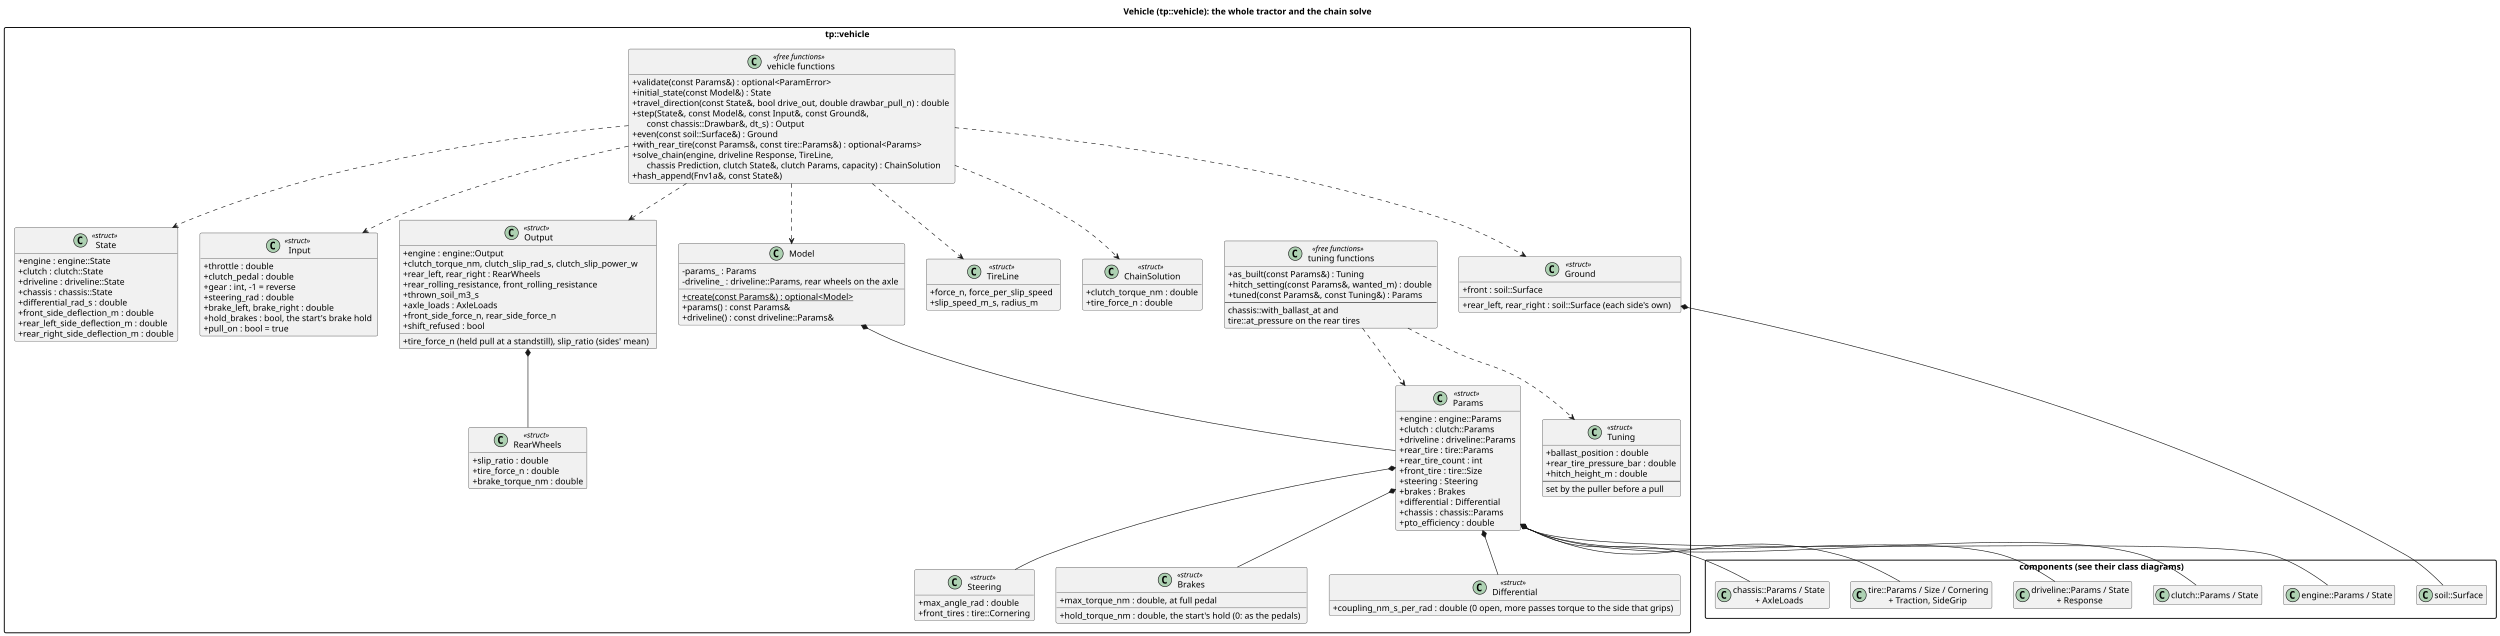
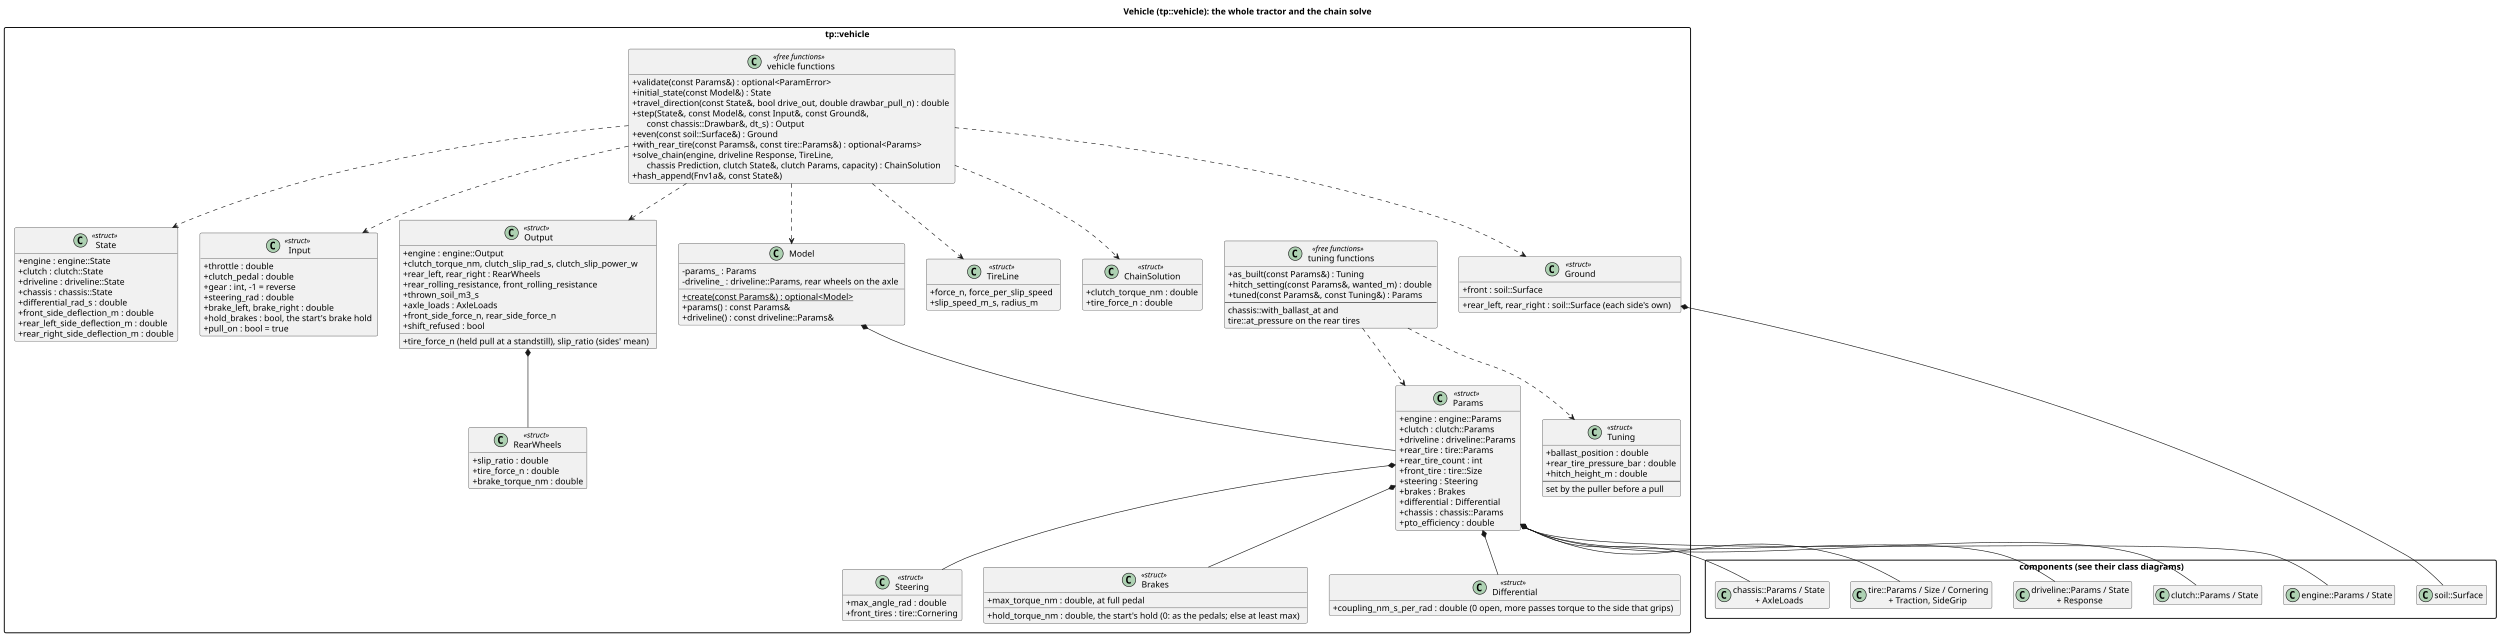
<svg xmlns="http://www.w3.org/2000/svg" contentStyleType="text/css" height="1037px" preserveAspectRatio="none" style="width:4077px;height:1037px;background:#FFFFFF;" version="1.1" viewBox="0 0 4077 1037" width="4077px" zoomAndPan="magnify">
  <defs />
  <g>
    <text fill="#000000" font-family="sans-serif" font-size="14" font-weight="bold" lengthAdjust="spacing" textLength="398.87" x="1832.065" y="23.562">Vehicle (tp::vehicle): the whole tractor and the chain solve</text>
    <g id="cluster_components (see their class diagrams)">
      <rect fill="none" height="95" rx="2.5" ry="2.5" style="stroke:#000000;stroke-width:1.5;" width="1290" x="2781" y="913.439" />
      <text fill="#000000" font-family="sans-serif" font-size="14" font-weight="bold" lengthAdjust="spacing" textLength="265.644" x="3293.178" y="929.002">components (see their class diagrams)</text>
    </g>
    <g id="cluster_tp::vehicle">
      <rect fill="none" height="987" rx="2.5" ry="2.5" style="stroke:#000000;stroke-width:1.5;" width="2750" x="7" y="44.94" />
      <text fill="#000000" font-family="sans-serif" font-size="14" font-weight="bold" lengthAdjust="spacing" textLength="72.919" x="1345.541" y="60.502">tp::vehicle</text>
    </g>
    <g id="elem_Engine">
      <rect codeLine="7" fill="#F1F1F1" height="32" id="Engine" rx="2.5" ry="2.5" style="stroke:#181818;stroke-width:0.5;" width="181.584" x="3724" y="954.439" />
      <ellipse cx="3739" cy="970.439" fill="#ADD1B2" rx="11" ry="11" style="stroke:#181818;stroke-width:1.0;" />
      <path d="M3741.969,976.08 Q3741.391,976.377 3740.75,976.518 Q3740.109,976.674 3739.406,976.674 Q3736.906,976.674 3735.578,975.033 Q3734.266,973.377 3734.266,970.252 Q3734.266,967.127 3735.578,965.471 Q3736.906,963.814 3739.406,963.814 Q3740.109,963.814 3740.75,963.971 Q3741.406,964.127 3741.969,964.424 L3741.969,967.143 Q3741.344,966.564 3740.75,966.299 Q3740.156,966.018 3739.531,966.018 Q3738.188,966.018 3737.5,967.096 Q3736.812,968.158 3736.812,970.252 Q3736.812,972.346 3737.5,973.424 Q3738.188,974.486 3739.531,974.486 Q3740.156,974.486 3740.75,974.221 Q3741.344,973.939 3741.969,973.361 L3741.969,976.08 Z " fill="#000000" />
      <text fill="#000000" font-family="sans-serif" font-size="14" lengthAdjust="spacing" textLength="149.584" x="3753" y="975.532">engine::Params / State</text>
    </g>
    <g id="elem_Clutch">
      <rect codeLine="8" fill="#F1F1F1" height="32" id="Clutch" rx="2.5" ry="2.5" style="stroke:#181818;stroke-width:0.5;" width="177.264" x="3511.5" y="954.439" />
      <ellipse cx="3526.5" cy="970.439" fill="#ADD1B2" rx="11" ry="11" style="stroke:#181818;stroke-width:1.0;" />
      <path d="M3529.469,976.08 Q3528.891,976.377 3528.25,976.518 Q3527.609,976.674 3526.906,976.674 Q3524.406,976.674 3523.078,975.033 Q3521.766,973.377 3521.766,970.252 Q3521.766,967.127 3523.078,965.471 Q3524.406,963.814 3526.906,963.814 Q3527.609,963.814 3528.25,963.971 Q3528.906,964.127 3529.469,964.424 L3529.469,967.143 Q3528.844,966.564 3528.25,966.299 Q3527.656,966.018 3527.031,966.018 Q3525.688,966.018 3525,967.096 Q3524.312,968.158 3524.312,970.252 Q3524.312,972.346 3525,973.424 Q3525.688,974.486 3527.031,974.486 Q3527.656,974.486 3528.25,974.221 Q3528.844,973.939 3529.469,973.361 L3529.469,976.08 Z " fill="#000000" />
      <text fill="#000000" font-family="sans-serif" font-size="14" lengthAdjust="spacing" textLength="145.264" x="3540.5" y="975.532">clutch::Params / State</text>
    </g>
    <g id="elem_Driveline">
      <rect codeLine="9" fill="#F1F1F1" height="43.879" id="Driveline" rx="2.5" ry="2.5" style="stroke:#181818;stroke-width:0.5;" width="193.219" x="3283.5" y="948.439" />
      <ellipse cx="3298.5" cy="970.379" fill="#ADD1B2" rx="11" ry="11" style="stroke:#181818;stroke-width:1.0;" />
      <path d="M3301.469,976.019 Q3300.891,976.316 3300.25,976.457 Q3299.609,976.613 3298.906,976.613 Q3296.406,976.613 3295.078,974.973 Q3293.766,973.316 3293.766,970.191 Q3293.766,967.066 3295.078,965.41 Q3296.406,963.754 3298.906,963.754 Q3299.609,963.754 3300.25,963.91 Q3300.906,964.066 3301.469,964.363 L3301.469,967.082 Q3300.844,966.504 3300.25,966.238 Q3299.656,965.957 3299.031,965.957 Q3297.688,965.957 3297,967.035 Q3296.312,968.098 3296.312,970.191 Q3296.312,972.285 3297,973.363 Q3297.688,974.426 3299.031,974.426 Q3299.656,974.426 3300.25,974.16 Q3300.844,973.879 3301.469,973.301 L3301.469,976.019 Z " fill="#000000" />
      <text fill="#000000" font-family="sans-serif" font-size="14" lengthAdjust="spacing" textLength="161.219" x="3312.5" y="967.002">driveline::Params / State</text>
      <text fill="#000000" font-family="sans-serif" font-size="14" lengthAdjust="spacing" textLength="78.552" x="3353.834" y="983.941">+ Response</text>
    </g>
    <g id="elem_Tire">
      <rect codeLine="10" fill="#F1F1F1" height="43.879" id="Tire" rx="2.5" ry="2.5" style="stroke:#181818;stroke-width:0.5;" width="231.008" x="3017.5" y="948.439" />
      <ellipse cx="3032.5" cy="970.379" fill="#ADD1B2" rx="11" ry="11" style="stroke:#181818;stroke-width:1.0;" />
      <path d="M3035.469,976.019 Q3034.891,976.316 3034.25,976.457 Q3033.609,976.613 3032.906,976.613 Q3030.406,976.613 3029.078,974.973 Q3027.766,973.316 3027.766,970.191 Q3027.766,967.066 3029.078,965.41 Q3030.406,963.754 3032.906,963.754 Q3033.609,963.754 3034.25,963.91 Q3034.906,964.066 3035.469,964.363 L3035.469,967.082 Q3034.844,966.504 3034.25,966.238 Q3033.656,965.957 3033.031,965.957 Q3031.688,965.957 3031,967.035 Q3030.312,968.098 3030.312,970.191 Q3030.312,972.285 3031,973.363 Q3031.688,974.426 3033.031,974.426 Q3033.656,974.426 3034.25,974.16 Q3034.844,973.879 3035.469,973.301 L3035.469,976.019 Z " fill="#000000" />
      <text fill="#000000" font-family="sans-serif" font-size="14" lengthAdjust="spacing" textLength="199.008" x="3046.5" y="967.002">tire::Params / Size / Cornering</text>
      <text fill="#000000" font-family="sans-serif" font-size="14" lengthAdjust="spacing" textLength="132.761" x="3079.624" y="983.941">+ Traction, SideGrip</text>
    </g>
    <g id="elem_Surface">
      <rect codeLine="11" fill="#F1F1F1" height="32" id="Surface" rx="2.5" ry="2.5" style="stroke:#181818;stroke-width:0.5;" width="114.366" x="3941" y="954.439" />
      <ellipse cx="3956" cy="970.439" fill="#ADD1B2" rx="11" ry="11" style="stroke:#181818;stroke-width:1.0;" />
      <path d="M3958.969,976.08 Q3958.391,976.377 3957.75,976.518 Q3957.109,976.674 3956.406,976.674 Q3953.906,976.674 3952.578,975.033 Q3951.266,973.377 3951.266,970.252 Q3951.266,967.127 3952.578,965.471 Q3953.906,963.814 3956.406,963.814 Q3957.109,963.814 3957.75,963.971 Q3958.406,964.127 3958.969,964.424 L3958.969,967.143 Q3958.344,966.564 3957.75,966.299 Q3957.156,966.018 3956.531,966.018 Q3955.188,966.018 3954.5,967.096 Q3953.812,968.158 3953.812,970.252 Q3953.812,972.346 3954.5,973.424 Q3955.188,974.486 3956.531,974.486 Q3957.156,974.486 3957.75,974.221 Q3958.344,973.939 3958.969,973.361 L3958.969,976.08 Z " fill="#000000" />
      <text fill="#000000" font-family="sans-serif" font-size="14" lengthAdjust="spacing" textLength="82.366" x="3970" y="975.532">soil::Surface</text>
    </g>
    <g id="elem_Chassis">
      <rect codeLine="12" fill="#F1F1F1" height="43.879" id="Chassis" rx="2.5" ry="2.5" style="stroke:#181818;stroke-width:0.5;" width="186.438" x="2797" y="948.439" />
      <ellipse cx="2812" cy="970.379" fill="#ADD1B2" rx="11" ry="11" style="stroke:#181818;stroke-width:1.0;" />
      <path d="M2814.969,976.019 Q2814.391,976.316 2813.75,976.457 Q2813.109,976.613 2812.406,976.613 Q2809.906,976.613 2808.578,974.973 Q2807.266,973.316 2807.266,970.191 Q2807.266,967.066 2808.578,965.41 Q2809.906,963.754 2812.406,963.754 Q2813.109,963.754 2813.75,963.91 Q2814.406,964.066 2814.969,964.363 L2814.969,967.082 Q2814.344,966.504 2813.75,966.238 Q2813.156,965.957 2812.531,965.957 Q2811.188,965.957 2810.5,967.035 Q2809.812,968.098 2809.812,970.191 Q2809.812,972.285 2810.5,973.363 Q2811.188,974.426 2812.531,974.426 Q2813.156,974.426 2813.75,974.16 Q2814.344,973.879 2814.969,973.301 L2814.969,976.019 Z " fill="#000000" />
      <text fill="#000000" font-family="sans-serif" font-size="14" lengthAdjust="spacing" textLength="154.438" x="2826" y="967.002">chassis::Params / State</text>
      <text fill="#000000" font-family="sans-serif" font-size="14" lengthAdjust="spacing" textLength="82.189" x="2862.124" y="983.941">+ AxleLoads</text>
    </g>
    <g id="elem_Params">
      <rect codeLine="16" fill="#F1F1F1" height="235.793" id="Params" rx="2.5" ry="2.5" style="stroke:#181818;stroke-width:0.5;" width="203.782" x="2276" y="628.939" />
      <ellipse cx="2348.847" cy="649.669" fill="#ADD1B2" rx="11" ry="11" style="stroke:#181818;stroke-width:1.0;" />
      <path d="M2351.816,655.31 Q2351.238,655.606 2350.597,655.747 Q2349.956,655.903 2349.253,655.903 Q2346.753,655.903 2345.425,654.263 Q2344.113,652.606 2344.113,649.481 Q2344.113,646.356 2345.425,644.7 Q2346.753,643.044 2349.253,643.044 Q2349.956,643.044 2350.597,643.2 Q2351.253,643.356 2351.816,643.653 L2351.816,646.372 Q2351.191,645.794 2350.597,645.528 Q2350.003,645.247 2349.378,645.247 Q2348.035,645.247 2347.347,646.325 Q2346.66,647.388 2346.66,649.481 Q2346.66,651.575 2347.347,652.653 Q2348.035,653.716 2349.378,653.716 Q2350.003,653.716 2350.597,653.45 Q2351.191,653.169 2351.816,652.591 L2351.816,655.31 Z " fill="#000000" />
      <text fill="#000000" font-family="sans-serif" font-size="12" font-style="italic" lengthAdjust="spacing" textLength="46.676" x="2370.803" y="645.564">«struct»</text>
      <text fill="#000000" font-family="sans-serif" font-size="14" lengthAdjust="spacing" textLength="49.588" x="2369.347" y="662.021">Params</text>
      <line style="stroke:#181818;stroke-width:0.5;" x1="2277" x2="2478.782" y1="670.398" y2="670.398" />
      <text fill="#000000" font-family="sans-serif" font-size="14" lengthAdjust="spacing" textLength="168.513" x="2282" y="687.961">+engine : engine::Params</text>
      <text fill="#000000" font-family="sans-serif" font-size="14" lengthAdjust="spacing" textLength="159.872" x="2282" y="704.9">+clutch : clutch::Params</text>
      <text fill="#000000" font-family="sans-serif" font-size="14" lengthAdjust="spacing" textLength="191.782" x="2282" y="721.84">+driveline : driveline::Params</text>
      <text fill="#000000" font-family="sans-serif" font-size="14" lengthAdjust="spacing" textLength="154.581" x="2282" y="738.779">+rear_tire : tire::Params</text>
      <text fill="#000000" font-family="sans-serif" font-size="14" lengthAdjust="spacing" textLength="135.673" x="2282" y="755.719">+rear_tire_count : int</text>
      <text fill="#000000" font-family="sans-serif" font-size="14" lengthAdjust="spacing" textLength="138.394" x="2282" y="772.658">+front_tire : tire::Size</text>
      <text fill="#000000" font-family="sans-serif" font-size="14" lengthAdjust="spacing" textLength="130.389" x="2282" y="789.598">+steering : Steering</text>
      <text fill="#000000" font-family="sans-serif" font-size="14" lengthAdjust="spacing" textLength="111.638" x="2282" y="806.537">+brakes : Brakes</text>
      <text fill="#000000" font-family="sans-serif" font-size="14" lengthAdjust="spacing" textLength="165.532" x="2282" y="823.477">+differential : Differential</text>
      <text fill="#000000" font-family="sans-serif" font-size="14" lengthAdjust="spacing" textLength="178.22" x="2282" y="840.416">+chassis : chassis::Params</text>
      <text fill="#000000" font-family="sans-serif" font-size="14" lengthAdjust="spacing" textLength="160.077" x="2282" y="857.356">+pto_efficiency : double</text>
    </g>
    <g id="elem_Steering">
-       <rect codeLine="29" fill="#F1F1F1" height="83.338" id="Steering" rx="2.5" ry="2.5" style="stroke:#181818;stroke-width:0.5;" width="195.36" x="1491.5" y="928.939" />
-       <ellipse cx="1557.227" cy="949.669" fill="#ADD1B2" rx="11" ry="11" style="stroke:#181818;stroke-width:1.0;" />
-       <path d="M1560.196,955.31 Q1559.618,955.606 1558.977,955.747 Q1558.337,955.903 1557.634,955.903 Q1555.134,955.903 1553.806,954.263 Q1552.493,952.606 1552.493,949.481 Q1552.493,946.356 1553.806,944.7 Q1555.134,943.044 1557.634,943.044 Q1558.337,943.044 1558.977,943.2 Q1559.634,943.356 1560.196,943.653 L1560.196,946.372 Q1559.571,945.794 1558.977,945.528 Q1558.384,945.247 1557.759,945.247 Q1556.415,945.247 1555.727,946.325 Q1555.04,947.388 1555.04,949.481 Q1555.04,951.575 1555.727,952.653 Q1556.415,953.716 1557.759,953.716 Q1558.384,953.716 1558.977,953.45 Q1559.571,953.169 1560.196,952.591 L1560.196,955.31 Z " fill="#000000" />
-       <text fill="#000000" font-family="sans-serif" font-size="12" font-style="italic" lengthAdjust="spacing" textLength="46.676" x="1582.092" y="945.564">«struct»</text>
-       <text fill="#000000" font-family="sans-serif" font-size="14" lengthAdjust="spacing" textLength="55.405" x="1577.727" y="962.021">Steering</text>
-       <line style="stroke:#181818;stroke-width:0.5;" x1="1492.5" x2="1685.86" y1="970.398" y2="970.398" />
-       <text fill="#000000" font-family="sans-serif" font-size="14" lengthAdjust="spacing" textLength="165.054" x="1497.5" y="987.961">+max_angle_rad : double</text>
-       <text fill="#000000" font-family="sans-serif" font-size="14" lengthAdjust="spacing" textLength="183.36" x="1497.5" y="1004.9">+front_tires : tire::Cornering</text>
+       <rect codeLine="29" fill="#F1F1F1" height="83.338" id="Steering" rx="2.5" ry="2.5" style="stroke:#181818;stroke-width:0.5;" width="195.36" x="1373.5" y="928.939" />
+       <ellipse cx="1439.227" cy="949.669" fill="#ADD1B2" rx="11" ry="11" style="stroke:#181818;stroke-width:1.0;" />
+       <path d="M1442.196,955.31 Q1441.618,955.606 1440.977,955.747 Q1440.337,955.903 1439.634,955.903 Q1437.134,955.903 1435.806,954.263 Q1434.493,952.606 1434.493,949.481 Q1434.493,946.356 1435.806,944.7 Q1437.134,943.044 1439.634,943.044 Q1440.337,943.044 1440.977,943.2 Q1441.634,943.356 1442.196,943.653 L1442.196,946.372 Q1441.571,945.794 1440.977,945.528 Q1440.384,945.247 1439.759,945.247 Q1438.415,945.247 1437.727,946.325 Q1437.04,947.388 1437.04,949.481 Q1437.04,951.575 1437.727,952.653 Q1438.415,953.716 1439.759,953.716 Q1440.384,953.716 1440.977,953.45 Q1441.571,953.169 1442.196,952.591 L1442.196,955.31 Z " fill="#000000" />
+       <text fill="#000000" font-family="sans-serif" font-size="12" font-style="italic" lengthAdjust="spacing" textLength="46.676" x="1464.092" y="945.564">«struct»</text>
+       <text fill="#000000" font-family="sans-serif" font-size="14" lengthAdjust="spacing" textLength="55.405" x="1459.727" y="962.021">Steering</text>
+       <line style="stroke:#181818;stroke-width:0.5;" x1="1374.5" x2="1567.86" y1="970.398" y2="970.398" />
+       <text fill="#000000" font-family="sans-serif" font-size="14" lengthAdjust="spacing" textLength="165.054" x="1379.5" y="987.961">+max_angle_rad : double</text>
+       <text fill="#000000" font-family="sans-serif" font-size="14" lengthAdjust="spacing" textLength="183.36" x="1379.5" y="1004.9">+front_tires : tire::Cornering</text>
    </g>
    <g id="elem_Brakes">
-       <rect codeLine="33" fill="#F1F1F1" height="91.338" id="Brakes" rx="2.5" ry="2.5" style="stroke:#181818;stroke-width:0.5;" width="409.558" x="1722" y="924.939" />
-       <ellipse cx="1899.765" cy="945.669" fill="#ADD1B2" rx="11" ry="11" style="stroke:#181818;stroke-width:1.0;" />
-       <path d="M1902.734,951.31 Q1902.156,951.606 1901.515,951.747 Q1900.874,951.903 1900.171,951.903 Q1897.671,951.903 1896.343,950.263 Q1895.031,948.606 1895.031,945.481 Q1895.031,942.356 1896.343,940.7 Q1897.671,939.044 1900.171,939.044 Q1900.874,939.044 1901.515,939.2 Q1902.171,939.356 1902.734,939.653 L1902.734,942.372 Q1902.109,941.794 1901.515,941.528 Q1900.921,941.247 1900.296,941.247 Q1898.953,941.247 1898.265,942.325 Q1897.578,943.388 1897.578,945.481 Q1897.578,947.575 1898.265,948.653 Q1898.953,949.716 1900.296,949.716 Q1900.921,949.716 1901.515,949.45 Q1902.109,949.169 1902.734,948.591 L1902.734,951.31 Z " fill="#000000" />
-       <text fill="#000000" font-family="sans-serif" font-size="12" font-style="italic" lengthAdjust="spacing" textLength="46.676" x="1919.691" y="941.564">«struct»</text>
-       <text fill="#000000" font-family="sans-serif" font-size="14" lengthAdjust="spacing" textLength="45.527" x="1920.265" y="958.021">Brakes</text>
-       <line style="stroke:#181818;stroke-width:0.5;" x1="1723" x2="2130.558" y1="966.398" y2="966.398" />
-       <text fill="#000000" font-family="sans-serif" font-size="14" lengthAdjust="spacing" textLength="255.958" x="1728" y="983.961">+max_torque_nm : double, at full pedal</text>
-       <line style="stroke:#181818;stroke-width:0.5;" x1="1723" x2="2130.558" y1="991.338" y2="991.338" />
-       <text fill="#000000" font-family="sans-serif" font-size="14" lengthAdjust="spacing" textLength="397.558" x="1728" y="1008.9">+hold_torque_nm : double, the start's hold (0: as the pedals)</text>
+       <rect codeLine="33" fill="#F1F1F1" height="91.338" id="Brakes" rx="2.5" ry="2.5" style="stroke:#181818;stroke-width:0.5;" width="528.23" x="1604" y="924.939" />
+       <ellipse cx="1841.101" cy="945.669" fill="#ADD1B2" rx="11" ry="11" style="stroke:#181818;stroke-width:1.0;" />
+       <path d="M1844.07,951.31 Q1843.492,951.606 1842.851,951.747 Q1842.21,951.903 1841.507,951.903 Q1839.007,951.903 1837.679,950.263 Q1836.367,948.606 1836.367,945.481 Q1836.367,942.356 1837.679,940.7 Q1839.007,939.044 1841.507,939.044 Q1842.21,939.044 1842.851,939.2 Q1843.507,939.356 1844.07,939.653 L1844.07,942.372 Q1843.445,941.794 1842.851,941.528 Q1842.257,941.247 1841.632,941.247 Q1840.289,941.247 1839.601,942.325 Q1838.914,943.388 1838.914,945.481 Q1838.914,947.575 1839.601,948.653 Q1840.289,949.716 1841.632,949.716 Q1842.257,949.716 1842.851,949.45 Q1843.445,949.169 1844.07,948.591 L1844.07,951.31 Z " fill="#000000" />
+       <text fill="#000000" font-family="sans-serif" font-size="12" font-style="italic" lengthAdjust="spacing" textLength="46.676" x="1861.027" y="941.564">«struct»</text>
+       <text fill="#000000" font-family="sans-serif" font-size="14" lengthAdjust="spacing" textLength="45.527" x="1861.601" y="958.021">Brakes</text>
+       <line style="stroke:#181818;stroke-width:0.5;" x1="1605" x2="2131.229" y1="966.398" y2="966.398" />
+       <text fill="#000000" font-family="sans-serif" font-size="14" lengthAdjust="spacing" textLength="255.958" x="1610" y="983.961">+max_torque_nm : double, at full pedal</text>
+       <line style="stroke:#181818;stroke-width:0.5;" x1="1605" x2="2131.229" y1="991.338" y2="991.338" />
+       <text fill="#000000" font-family="sans-serif" font-size="14" lengthAdjust="spacing" textLength="516.23" x="1610" y="1008.9">+hold_torque_nm : double, the start's hold (0: as the pedals; else at least max)</text>
    </g>
    <g id="elem_Differential">
      <rect codeLine="37" fill="#F1F1F1" height="66.398" id="Differential" rx="2.5" ry="2.5" style="stroke:#181818;stroke-width:0.5;" width="572.581" x="2167.5" y="937.439" />
      <ellipse cx="2413.067" cy="958.169" fill="#ADD1B2" rx="11" ry="11" style="stroke:#181818;stroke-width:1.0;" />
      <path d="M2416.036,963.81 Q2415.458,964.106 2414.817,964.247 Q2414.177,964.403 2413.474,964.403 Q2410.974,964.403 2409.646,962.763 Q2408.333,961.106 2408.333,957.981 Q2408.333,954.856 2409.646,953.2 Q2410.974,951.544 2413.474,951.544 Q2414.177,951.544 2414.817,951.7 Q2415.474,951.856 2416.036,952.153 L2416.036,954.872 Q2415.411,954.294 2414.817,954.028 Q2414.224,953.747 2413.599,953.747 Q2412.255,953.747 2411.567,954.825 Q2410.88,955.888 2410.88,957.981 Q2410.88,960.075 2411.567,961.153 Q2412.255,962.216 2413.599,962.216 Q2414.224,962.216 2414.817,961.95 Q2415.411,961.669 2416.036,961.091 L2416.036,963.81 Z " fill="#000000" />
      <text fill="#000000" font-family="sans-serif" font-size="12" font-style="italic" lengthAdjust="spacing" textLength="46.676" x="2446.703" y="954.064">«struct»</text>
      <text fill="#000000" font-family="sans-serif" font-size="14" lengthAdjust="spacing" textLength="72.946" x="2433.567" y="970.521">Differential</text>
      <line style="stroke:#181818;stroke-width:0.5;" x1="2168.5" x2="2739.081" y1="978.898" y2="978.898" />
      <text fill="#000000" font-family="sans-serif" font-size="14" lengthAdjust="spacing" textLength="560.581" x="2173.5" y="996.461">+coupling_nm_s_per_rad : double (0 open, more passes torque to the side that grips)</text>
    </g>
    <g id="elem_Model">
      <rect codeLine="40" fill="#F1F1F1" height="132.697" id="Model" rx="2.5" ry="2.5" style="stroke:#181818;stroke-width:0.5;" width="369.212" x="1106.5" y="397.44" />
      <ellipse cx="1266.273" cy="413.44" fill="#ADD1B2" rx="11" ry="11" style="stroke:#181818;stroke-width:1.0;" />
      <path d="M1269.242,419.08 Q1268.664,419.377 1268.023,419.518 Q1267.382,419.674 1266.679,419.674 Q1264.179,419.674 1262.851,418.033 Q1261.539,416.377 1261.539,413.252 Q1261.539,410.127 1262.851,408.471 Q1264.179,406.815 1266.679,406.815 Q1267.382,406.815 1268.023,406.971 Q1268.679,407.127 1269.242,407.424 L1269.242,410.143 Q1268.617,409.565 1268.023,409.299 Q1267.429,409.018 1266.804,409.018 Q1265.46,409.018 1264.773,410.096 Q1264.085,411.158 1264.085,413.252 Q1264.085,415.346 1264.773,416.424 Q1265.46,417.486 1266.804,417.486 Q1267.429,417.486 1268.023,417.221 Q1268.617,416.94 1269.242,416.361 L1269.242,419.08 Z " fill="#000000" />
      <text fill="#000000" font-family="sans-serif" font-size="14" lengthAdjust="spacing" textLength="41.166" x="1286.773" y="418.532">Model</text>
      <line style="stroke:#181818;stroke-width:0.5;" x1="1107.5" x2="1474.712" y1="429.44" y2="429.44" />
      <text fill="#000000" font-family="sans-serif" font-size="14" lengthAdjust="spacing" textLength="123.539" x="1112.5" y="447.002">-params_ : Params</text>
      <text fill="#000000" font-family="sans-serif" font-size="14" lengthAdjust="spacing" textLength="357.212" x="1112.5" y="463.941">-driveline_ : driveline::Params, rear wheels on the axle</text>
      <line style="stroke:#181818;stroke-width:0.5;" x1="1107.5" x2="1474.712" y1="471.318" y2="471.318" />
      <text fill="#000000" font-family="sans-serif" font-size="14" lengthAdjust="spacing" text-decoration="underline" textLength="285.141" x="1112.5" y="488.881">+create(const Params&amp;) : optional&lt;Model&gt;</text>
      <text fill="#000000" font-family="sans-serif" font-size="14" lengthAdjust="spacing" textLength="179.778" x="1112.5" y="505.82">+params() : const Params&amp;</text>
      <text fill="#000000" font-family="sans-serif" font-size="14" lengthAdjust="spacing" textLength="251.583" x="1112.5" y="522.76">+driveline() : const driveline::Params&amp;</text>
    </g>
    <g id="elem_State">
      <rect codeLine="47" fill="#F1F1F1" height="184.975" id="State" rx="2.5" ry="2.5" style="stroke:#181818;stroke-width:0.5;" width="266.632" x="23.5" y="371.44" />
      <ellipse cx="131.228" cy="392.169" fill="#ADD1B2" rx="11" ry="11" style="stroke:#181818;stroke-width:1.0;" />
      <path d="M134.197,397.81 Q133.619,398.106 132.978,398.247 Q132.337,398.403 131.634,398.403 Q129.134,398.403 127.806,396.763 Q126.494,395.106 126.494,391.981 Q126.494,388.856 127.806,387.2 Q129.134,385.544 131.634,385.544 Q132.337,385.544 132.978,385.7 Q133.634,385.856 134.197,386.153 L134.197,388.872 Q133.572,388.294 132.978,388.028 Q132.384,387.747 131.759,387.747 Q130.416,387.747 129.728,388.825 Q129.041,389.888 129.041,391.981 Q129.041,394.075 129.728,395.153 Q130.416,396.216 131.759,396.216 Q132.384,396.216 132.978,395.95 Q133.572,395.669 134.197,395.091 L134.197,397.81 Z " fill="#000000" />
      <text fill="#000000" font-family="sans-serif" font-size="12" font-style="italic" lengthAdjust="spacing" textLength="46.676" x="149.728" y="388.065">«struct»</text>
      <text fill="#000000" font-family="sans-serif" font-size="14" lengthAdjust="spacing" textLength="34.166" x="155.983" y="404.522">State</text>
      <line style="stroke:#181818;stroke-width:0.5;" x1="24.5" x2="289.132" y1="412.898" y2="412.898" />
      <text fill="#000000" font-family="sans-serif" font-size="14" lengthAdjust="spacing" textLength="153.091" x="29.5" y="430.461">+engine : engine::State</text>
      <text fill="#000000" font-family="sans-serif" font-size="14" lengthAdjust="spacing" textLength="144.45" x="29.5" y="447.4">+clutch : clutch::State</text>
      <text fill="#000000" font-family="sans-serif" font-size="14" lengthAdjust="spacing" textLength="176.36" x="29.5" y="464.34">+driveline : driveline::State</text>
      <text fill="#000000" font-family="sans-serif" font-size="14" lengthAdjust="spacing" textLength="162.798" x="29.5" y="481.279">+chassis : chassis::State</text>
      <text fill="#000000" font-family="sans-serif" font-size="14" lengthAdjust="spacing" textLength="179.819" x="29.5" y="498.219">+differential_rad_s : double</text>
      <text fill="#000000" font-family="sans-serif" font-size="14" lengthAdjust="spacing" textLength="223.275" x="29.5" y="515.158">+front_side_deflection_m : double</text>
      <text fill="#000000" font-family="sans-serif" font-size="14" lengthAdjust="spacing" textLength="245.841" x="29.5" y="532.098">+rear_left_side_deflection_m : double</text>
      <text fill="#000000" font-family="sans-serif" font-size="14" lengthAdjust="spacing" textLength="254.632" x="29.5" y="549.037">+rear_right_side_deflection_m : double</text>
    </g>
    <g id="elem_Input">
      <rect codeLine="57" fill="#F1F1F1" height="168.035" id="Input" rx="2.5" ry="2.5" style="stroke:#181818;stroke-width:0.5;" width="290.141" x="326" y="379.94" />
      <ellipse cx="445.482" cy="400.669" fill="#ADD1B2" rx="11" ry="11" style="stroke:#181818;stroke-width:1.0;" />
      <path d="M448.451,406.31 Q447.873,406.606 447.232,406.747 Q446.592,406.903 445.889,406.903 Q443.389,406.903 442.06,405.263 Q440.748,403.606 440.748,400.481 Q440.748,397.356 442.06,395.7 Q443.389,394.044 445.889,394.044 Q446.592,394.044 447.232,394.2 Q447.889,394.356 448.451,394.653 L448.451,397.372 Q447.826,396.794 447.232,396.528 Q446.639,396.247 446.014,396.247 Q444.67,396.247 443.982,397.325 Q443.295,398.388 443.295,400.481 Q443.295,402.575 443.982,403.653 Q444.67,404.716 446.014,404.716 Q446.639,404.716 447.232,404.45 Q447.826,404.169 448.451,403.591 L448.451,406.31 Z " fill="#000000" />
      <text fill="#000000" font-family="sans-serif" font-size="12" font-style="italic" lengthAdjust="spacing" textLength="46.676" x="463.982" y="396.565">«struct»</text>
      <text fill="#000000" font-family="sans-serif" font-size="14" lengthAdjust="spacing" textLength="33.462" x="470.589" y="413.022">Input</text>
      <line style="stroke:#181818;stroke-width:0.5;" x1="327" x2="615.141" y1="421.398" y2="421.398" />
      <text fill="#000000" font-family="sans-serif" font-size="14" lengthAdjust="spacing" textLength="113.777" x="332" y="438.961">+throttle : double</text>
      <text fill="#000000" font-family="sans-serif" font-size="14" lengthAdjust="spacing" textLength="150.008" x="332" y="455.9">+clutch_pedal : double</text>
      <text fill="#000000" font-family="sans-serif" font-size="14" lengthAdjust="spacing" textLength="154.82" x="332" y="472.84">+gear : int, -1 = reverse</text>
      <text fill="#000000" font-family="sans-serif" font-size="14" lengthAdjust="spacing" textLength="148.442" x="332" y="489.779">+steering_rad : double</text>
      <text fill="#000000" font-family="sans-serif" font-size="14" lengthAdjust="spacing" textLength="213.801" x="332" y="506.719">+brake_left, brake_right : double</text>
      <text fill="#000000" font-family="sans-serif" font-size="14" lengthAdjust="spacing" textLength="278.141" x="332" y="523.658">+hold_brakes : bool, the start's brake hold</text>
      <text fill="#000000" font-family="sans-serif" font-size="14" lengthAdjust="spacing" textLength="140.034" x="332" y="540.598">+pull_on : bool = true</text>
    </g>
    <g id="elem_RearWheels">
      <rect codeLine="66" fill="#F1F1F1" height="100.277" id="RearWheels" rx="2.5" ry="2.5" style="stroke:#181818;stroke-width:0.5;" width="192.653" x="764.5" y="696.939" />
      <ellipse cx="816.836" cy="717.669" fill="#ADD1B2" rx="11" ry="11" style="stroke:#181818;stroke-width:1.0;" />
      <path d="M819.805,723.31 Q819.227,723.606 818.586,723.747 Q817.945,723.903 817.242,723.903 Q814.742,723.903 813.414,722.263 Q812.102,720.606 812.102,717.481 Q812.102,714.356 813.414,712.7 Q814.742,711.044 817.242,711.044 Q817.945,711.044 818.586,711.2 Q819.242,711.356 819.805,711.653 L819.805,714.372 Q819.18,713.794 818.586,713.528 Q817.992,713.247 817.367,713.247 Q816.023,713.247 815.336,714.325 Q814.648,715.388 814.648,717.481 Q814.648,719.575 815.336,720.653 Q816.023,721.716 817.367,721.716 Q817.992,721.716 818.586,721.45 Q819.18,721.169 819.805,720.591 L819.805,723.31 Z " fill="#000000" />
      <text fill="#000000" font-family="sans-serif" font-size="12" font-style="italic" lengthAdjust="spacing" textLength="46.676" x="853.739" y="713.564">«struct»</text>
      <text fill="#000000" font-family="sans-serif" font-size="14" lengthAdjust="spacing" textLength="79.481" x="837.336" y="730.021">RearWheels</text>
      <line style="stroke:#181818;stroke-width:0.5;" x1="765.5" x2="956.153" y1="738.398" y2="738.398" />
      <text fill="#000000" font-family="sans-serif" font-size="14" lengthAdjust="spacing" textLength="125.166" x="770.5" y="755.961">+slip_ratio : double</text>
      <text fill="#000000" font-family="sans-serif" font-size="14" lengthAdjust="spacing" textLength="143.992" x="770.5" y="772.9">+tire_force_n : double</text>
      <text fill="#000000" font-family="sans-serif" font-size="14" lengthAdjust="spacing" textLength="180.653" x="770.5" y="789.84">+brake_torque_nm : double</text>
    </g>
    <g id="elem_Ground">
      <rect codeLine="71" fill="#F1F1F1" height="91.338" id="Ground" rx="2.5" ry="2.5" style="stroke:#181818;stroke-width:0.5;" width="362.376" x="2379" y="418.44" />
      <ellipse cx="2531.322" cy="439.169" fill="#ADD1B2" rx="11" ry="11" style="stroke:#181818;stroke-width:1.0;" />
      <path d="M2534.291,444.81 Q2533.712,445.106 2533.072,445.247 Q2532.431,445.403 2531.728,445.403 Q2529.228,445.403 2527.9,443.763 Q2526.587,442.106 2526.587,438.981 Q2526.587,435.856 2527.9,434.2 Q2529.228,432.544 2531.728,432.544 Q2532.431,432.544 2533.072,432.7 Q2533.728,432.856 2534.291,433.153 L2534.291,435.872 Q2533.666,435.294 2533.072,435.028 Q2532.478,434.747 2531.853,434.747 Q2530.509,434.747 2529.822,435.825 Q2529.134,436.888 2529.134,438.981 Q2529.134,441.075 2529.822,442.153 Q2530.509,443.216 2531.853,443.216 Q2532.478,443.216 2533.072,442.95 Q2533.666,442.669 2534.291,442.091 L2534.291,444.81 Z " fill="#000000" />
      <text fill="#000000" font-family="sans-serif" font-size="12" font-style="italic" lengthAdjust="spacing" textLength="46.676" x="2553.1" y="435.065">«struct»</text>
      <text fill="#000000" font-family="sans-serif" font-size="14" lengthAdjust="spacing" textLength="49.232" x="2551.822" y="451.522">Ground</text>
      <line style="stroke:#181818;stroke-width:0.5;" x1="2380" x2="2740.376" y1="459.898" y2="459.898" />
      <text fill="#000000" font-family="sans-serif" font-size="14" lengthAdjust="spacing" textLength="135.235" x="2385" y="477.461">+front : soil::Surface</text>
      <line style="stroke:#181818;stroke-width:0.5;" x1="2380" x2="2740.376" y1="484.838" y2="484.838" />
      <text fill="#000000" font-family="sans-serif" font-size="14" lengthAdjust="spacing" textLength="350.376" x="2385" y="502.4">+rear_left, rear_right : soil::Surface (each side's own)</text>
    </g>
    <g id="elem_Output">
      <rect codeLine="75" fill="#F1F1F1" height="209.914" id="Output" rx="2.5" ry="2.5" style="stroke:#181818;stroke-width:0.5;" width="420.112" x="651" y="358.94" />
      <ellipse cx="834.309" cy="379.669" fill="#ADD1B2" rx="11" ry="11" style="stroke:#181818;stroke-width:1.0;" />
      <path d="M837.278,385.31 Q836.7,385.606 836.059,385.747 Q835.418,385.903 834.715,385.903 Q832.215,385.903 830.887,384.263 Q829.575,382.606 829.575,379.481 Q829.575,376.356 830.887,374.7 Q832.215,373.044 834.715,373.044 Q835.418,373.044 836.059,373.2 Q836.715,373.356 837.278,373.653 L837.278,376.372 Q836.653,375.794 836.059,375.528 Q835.465,375.247 834.84,375.247 Q833.497,375.247 832.809,376.325 Q832.122,377.388 832.122,379.481 Q832.122,381.575 832.809,382.653 Q833.497,383.716 834.84,383.716 Q835.465,383.716 836.059,383.45 Q836.653,383.169 837.278,382.591 L837.278,385.31 Z " fill="#000000" />
      <text fill="#000000" font-family="sans-serif" font-size="12" font-style="italic" lengthAdjust="spacing" textLength="46.676" x="853.968" y="375.565">«struct»</text>
      <text fill="#000000" font-family="sans-serif" font-size="14" lengthAdjust="spacing" textLength="44.994" x="854.809" y="392.022">Output</text>
      <line style="stroke:#181818;stroke-width:0.5;" x1="652" x2="1070.112" y1="400.398" y2="400.398" />
      <text fill="#000000" font-family="sans-serif" font-size="14" lengthAdjust="spacing" textLength="163.919" x="657" y="417.961">+engine : engine::Output</text>
      <text fill="#000000" font-family="sans-serif" font-size="14" lengthAdjust="spacing" textLength="389.539" x="657" y="434.9">+clutch_torque_nm, clutch_slip_rad_s, clutch_slip_power_w</text>
      <text fill="#000000" font-family="sans-serif" font-size="14" lengthAdjust="spacing" textLength="225.941" x="657" y="451.84">+rear_left, rear_right : RearWheels</text>
      <text fill="#000000" font-family="sans-serif" font-size="14" lengthAdjust="spacing" textLength="319.375" x="657" y="468.779">+rear_rolling_resistance, front_rolling_resistance</text>
      <text fill="#000000" font-family="sans-serif" font-size="14" lengthAdjust="spacing" textLength="125.535" x="657" y="485.719">+thrown_soil_m3_s</text>
      <text fill="#000000" font-family="sans-serif" font-size="14" lengthAdjust="spacing" textLength="159.209" x="657" y="502.658">+axle_loads : AxleLoads</text>
      <text fill="#000000" font-family="sans-serif" font-size="14" lengthAdjust="spacing" textLength="255.391" x="657" y="519.598">+front_side_force_n, rear_side_force_n</text>
      <text fill="#000000" font-family="sans-serif" font-size="14" lengthAdjust="spacing" textLength="136.144" x="657" y="536.537">+shift_refused : bool</text>
      <line style="stroke:#181818;stroke-width:0.5;" x1="652" x2="1070.112" y1="543.914" y2="543.914" />
      <text fill="#000000" font-family="sans-serif" font-size="14" lengthAdjust="spacing" textLength="408.112" x="657" y="561.477">+tire_force_n (held pull at a standstill), slip_ratio (sides' mean)</text>
    </g>
    <g id="elem_TireLine">
      <rect codeLine="86" fill="#F1F1F1" height="83.338" id="TireLine" rx="2.5" ry="2.5" style="stroke:#181818;stroke-width:0.5;" width="218.664" x="1510.5" y="422.44" />
      <ellipse cx="1588.782" cy="443.169" fill="#ADD1B2" rx="11" ry="11" style="stroke:#181818;stroke-width:1.0;" />
      <path d="M1591.751,448.81 Q1591.172,449.106 1590.532,449.247 Q1589.891,449.403 1589.188,449.403 Q1586.688,449.403 1585.36,447.763 Q1584.047,446.106 1584.047,442.981 Q1584.047,439.856 1585.36,438.2 Q1586.688,436.544 1589.188,436.544 Q1589.891,436.544 1590.532,436.7 Q1591.188,436.856 1591.751,437.153 L1591.751,439.872 Q1591.126,439.294 1590.532,439.028 Q1589.938,438.747 1589.313,438.747 Q1587.969,438.747 1587.282,439.825 Q1586.594,440.888 1586.594,442.981 Q1586.594,445.075 1587.282,446.153 Q1587.969,447.216 1589.313,447.216 Q1589.938,447.216 1590.532,446.95 Q1591.126,446.669 1591.751,446.091 L1591.751,448.81 Z " fill="#000000" />
      <text fill="#000000" font-family="sans-serif" font-size="12" font-style="italic" lengthAdjust="spacing" textLength="46.676" x="1612.744" y="439.065">«struct»</text>
      <text fill="#000000" font-family="sans-serif" font-size="14" lengthAdjust="spacing" textLength="53.601" x="1609.282" y="455.522">TireLine</text>
      <line style="stroke:#181818;stroke-width:0.5;" x1="1511.5" x2="1728.164" y1="463.898" y2="463.898" />
      <text fill="#000000" font-family="sans-serif" font-size="14" lengthAdjust="spacing" textLength="206.664" x="1516.5" y="481.461">+force_n, force_per_slip_speed</text>
      <text fill="#000000" font-family="sans-serif" font-size="14" lengthAdjust="spacing" textLength="179.054" x="1516.5" y="498.4">+slip_speed_m_s, radius_m</text>
    </g>
    <g id="elem_ChainSolution">
      <rect codeLine="90" fill="#F1F1F1" height="83.338" id="ChainSolution" rx="2.5" ry="2.5" style="stroke:#181818;stroke-width:0.5;" width="195.627" x="1765" y="422.44" />
      <ellipse cx="1812.708" cy="443.169" fill="#ADD1B2" rx="11" ry="11" style="stroke:#181818;stroke-width:1.0;" />
      <path d="M1815.677,448.81 Q1815.099,449.106 1814.458,449.247 Q1813.817,449.403 1813.114,449.403 Q1810.614,449.403 1809.286,447.763 Q1807.974,446.106 1807.974,442.981 Q1807.974,439.856 1809.286,438.2 Q1810.614,436.544 1813.114,436.544 Q1813.817,436.544 1814.458,436.7 Q1815.114,436.856 1815.677,437.153 L1815.677,439.872 Q1815.052,439.294 1814.458,439.028 Q1813.864,438.747 1813.239,438.747 Q1811.896,438.747 1811.208,439.825 Q1810.521,440.888 1810.521,442.981 Q1810.521,445.075 1811.208,446.153 Q1811.896,447.216 1813.239,447.216 Q1813.864,447.216 1814.458,446.95 Q1815.052,446.669 1815.677,446.091 L1815.677,448.81 Z " fill="#000000" />
      <text fill="#000000" font-family="sans-serif" font-size="12" font-style="italic" lengthAdjust="spacing" textLength="46.676" x="1855.726" y="439.065">«struct»</text>
      <text fill="#000000" font-family="sans-serif" font-size="14" lengthAdjust="spacing" textLength="91.711" x="1833.208" y="455.522">ChainSolution</text>
      <line style="stroke:#181818;stroke-width:0.5;" x1="1766" x2="1959.627" y1="463.898" y2="463.898" />
      <text fill="#000000" font-family="sans-serif" font-size="14" lengthAdjust="spacing" textLength="183.627" x="1771" y="481.461">+clutch_torque_nm : double</text>
      <text fill="#000000" font-family="sans-serif" font-size="14" lengthAdjust="spacing" textLength="143.992" x="1771" y="498.4">+tire_force_n : double</text>
    </g>
    <g id="elem_Tuning">
      <rect codeLine="94" fill="#F1F1F1" height="125.217" id="Tuning" rx="2.5" ry="2.5" style="stroke:#181818;stroke-width:0.5;" width="225.862" x="2515" y="684.439" />
      <ellipse cx="2600.764" cy="705.169" fill="#ADD1B2" rx="11" ry="11" style="stroke:#181818;stroke-width:1.0;" />
      <path d="M2603.732,710.81 Q2603.154,711.106 2602.514,711.247 Q2601.873,711.403 2601.17,711.403 Q2598.67,711.403 2597.342,709.763 Q2596.029,708.106 2596.029,704.981 Q2596.029,701.856 2597.342,700.2 Q2598.67,698.544 2601.17,698.544 Q2601.873,698.544 2602.514,698.7 Q2603.17,698.856 2603.732,699.153 L2603.732,701.872 Q2603.107,701.294 2602.514,701.028 Q2601.92,700.747 2601.295,700.747 Q2599.951,700.747 2599.264,701.825 Q2598.576,702.888 2598.576,704.981 Q2598.576,707.075 2599.264,708.153 Q2599.951,709.216 2601.295,709.216 Q2601.92,709.216 2602.514,708.95 Q2603.107,708.669 2603.732,708.091 L2603.732,710.81 Z " fill="#000000" />
      <text fill="#000000" font-family="sans-serif" font-size="12" font-style="italic" lengthAdjust="spacing" textLength="46.676" x="2620.843" y="701.064">«struct»</text>
      <text fill="#000000" font-family="sans-serif" font-size="14" lengthAdjust="spacing" textLength="45.835" x="2621.264" y="717.521">Tuning</text>
      <line style="stroke:#181818;stroke-width:0.5;" x1="2516" x2="2739.862" y1="725.898" y2="725.898" />
      <text fill="#000000" font-family="sans-serif" font-size="14" lengthAdjust="spacing" textLength="168.356" x="2521" y="743.461">+ballast_position : double</text>
      <text fill="#000000" font-family="sans-serif" font-size="14" lengthAdjust="spacing" textLength="213.862" x="2521" y="760.4">+rear_tire_pressure_bar : double</text>
      <text fill="#000000" font-family="sans-serif" font-size="14" lengthAdjust="spacing" textLength="165.375" x="2521" y="777.34">+hitch_height_m : double</text>
      <line style="stroke:#181818;stroke-width:1.0;" x1="2516" x2="2739.862" y1="784.717" y2="784.717" />
      <text fill="#000000" font-family="sans-serif" font-size="14" lengthAdjust="spacing" textLength="193.519" x="2521" y="802.279">set by the puller before a pull</text>
    </g>
    <g id="elem_TuningFns">
      <rect codeLine="101" fill="#F1F1F1" height="142.156" id="TuningFns" rx="2.5" ry="2.5" style="stroke:#181818;stroke-width:0.5;" width="347.323" x="1996.5" y="392.94" />
      <ellipse cx="2112.376" cy="413.669" fill="#ADD1B2" rx="11" ry="11" style="stroke:#181818;stroke-width:1.0;" />
      <path d="M2115.345,419.31 Q2114.767,419.606 2114.126,419.747 Q2113.485,419.903 2112.782,419.903 Q2110.282,419.903 2108.954,418.263 Q2107.642,416.606 2107.642,413.481 Q2107.642,410.356 2108.954,408.7 Q2110.282,407.044 2112.782,407.044 Q2113.485,407.044 2114.126,407.2 Q2114.782,407.356 2115.345,407.653 L2115.345,410.372 Q2114.72,409.794 2114.126,409.528 Q2113.532,409.247 2112.907,409.247 Q2111.564,409.247 2110.876,410.325 Q2110.189,411.388 2110.189,413.481 Q2110.189,415.575 2110.876,416.653 Q2111.564,417.716 2112.907,417.716 Q2113.532,417.716 2114.126,417.45 Q2114.72,417.169 2115.345,416.591 L2115.345,419.31 Z " fill="#000000" />
      <text fill="#000000" font-family="sans-serif" font-size="12" font-style="italic" lengthAdjust="spacing" textLength="93.188" x="2139.818" y="409.565">«free functions»</text>
      <text fill="#000000" font-family="sans-serif" font-size="14" lengthAdjust="spacing" textLength="107.071" x="2132.876" y="426.022">tuning functions</text>
      <line style="stroke:#181818;stroke-width:0.5;" x1="1997.5" x2="2342.823" y1="434.398" y2="434.398" />
      <text fill="#000000" font-family="sans-serif" font-size="14" lengthAdjust="spacing" textLength="226.242" x="2002.5" y="451.961">+as_built(const Params&amp;) : Tuning</text>
      <text fill="#000000" font-family="sans-serif" font-size="14" lengthAdjust="spacing" textLength="335.323" x="2002.5" y="468.9">+hitch_setting(const Params&amp;, wanted_m) : double</text>
      <text fill="#000000" font-family="sans-serif" font-size="14" lengthAdjust="spacing" textLength="321.405" x="2002.5" y="485.84">+tuned(const Params&amp;, const Tuning&amp;) : Params</text>
      <line style="stroke:#181818;stroke-width:1.0;" x1="1997.5" x2="2342.823" y1="493.217" y2="493.217" />
      <text fill="#000000" font-family="sans-serif" font-size="14" lengthAdjust="spacing" textLength="182.369" x="2002.5" y="510.779">chassis::with_ballast_at and</text>
      <text fill="#000000" font-family="sans-serif" font-size="14" lengthAdjust="spacing" textLength="215.585" x="2002.5" y="527.719">tire::at_pressure on the rear tires</text>
    </g>
    <g id="elem_VehicleFns">
      <rect codeLine="111" fill="#F1F1F1" height="218.853" id="VehicleFns" rx="2.5" ry="2.5" style="stroke:#181818;stroke-width:0.5;" width="532.434" x="1025" y="79.939" />
      <ellipse cx="1230.495" cy="100.669" fill="#ADD1B2" rx="11" ry="11" style="stroke:#181818;stroke-width:1.0;" />
      <path d="M1233.464,106.31 Q1232.886,106.606 1232.245,106.747 Q1231.604,106.903 1230.901,106.903 Q1228.401,106.903 1227.073,105.263 Q1225.761,103.606 1225.761,100.481 Q1225.761,97.356 1227.073,95.7 Q1228.401,94.044 1230.901,94.044 Q1231.604,94.044 1232.245,94.2 Q1232.901,94.356 1233.464,94.653 L1233.464,97.372 Q1232.839,96.794 1232.245,96.528 Q1231.651,96.247 1231.026,96.247 Q1229.683,96.247 1228.995,97.325 Q1228.308,98.388 1228.308,100.481 Q1228.308,102.575 1228.995,103.653 Q1229.683,104.716 1231.026,104.716 Q1231.651,104.716 1232.245,104.45 Q1232.839,104.169 1233.464,103.591 L1233.464,106.31 Z " fill="#000000" />
      <text fill="#000000" font-family="sans-serif" font-size="12" font-style="italic" lengthAdjust="spacing" textLength="93.188" x="1260.873" y="96.564">«free functions»</text>
      <text fill="#000000" font-family="sans-serif" font-size="14" lengthAdjust="spacing" textLength="112.943" x="1250.995" y="113.022">vehicle functions</text>
      <line style="stroke:#181818;stroke-width:0.5;" x1="1026" x2="1556.434" y1="121.398" y2="121.398" />
      <text fill="#000000" font-family="sans-serif" font-size="14" lengthAdjust="spacing" textLength="328.446" x="1031" y="138.961">+validate(const Params&amp;) : optional&lt;ParamError&gt;</text>
      <text fill="#000000" font-family="sans-serif" font-size="14" lengthAdjust="spacing" textLength="229.537" x="1031" y="155.9">+initial_state(const Model&amp;) : State</text>
      <text fill="#000000" font-family="sans-serif" font-size="14" lengthAdjust="spacing" textLength="520.434" x="1031" y="172.84">+travel_direction(const State&amp;, bool drive_out, double drawbar_pull_n) : double</text>
      <text fill="#000000" font-family="sans-serif" font-size="14" lengthAdjust="spacing" textLength="386.825" x="1031" y="189.779">+step(State&amp;, const Model&amp;, const Input&amp;, const Ground&amp;,</text>
      <text fill="#000000" font-family="sans-serif" font-size="14" lengthAdjust="spacing" textLength="260.654" x="1054.625" y="206.719">const chassis::Drawbar&amp;, dt_s) : Output</text>
      <text fill="#000000" font-family="sans-serif" font-size="14" lengthAdjust="spacing" textLength="245.034" x="1031" y="223.658">+even(const soil::Surface&amp;) : Ground</text>
      <text fill="#000000" font-family="sans-serif" font-size="14" lengthAdjust="spacing" textLength="476.588" x="1031" y="240.598">+with_rear_tire(const Params&amp;, const tire::Params&amp;) : optional&lt;Params&gt;</text>
      <text fill="#000000" font-family="sans-serif" font-size="14" lengthAdjust="spacing" textLength="335.945" x="1031" y="257.537">+solve_chain(engine, driveline Response, TireLine,</text>
      <text fill="#000000" font-family="sans-serif" font-size="14" lengthAdjust="spacing" textLength="491.066" x="1054.625" y="274.477">chassis Prediction, clutch State&amp;, clutch Params, capacity) : ChainSolution</text>
      <text fill="#000000" font-family="sans-serif" font-size="14" lengthAdjust="spacing" textLength="246.381" x="1031" y="291.416">+hash_append(Fnv1a&amp;, const State&amp;)</text>
    </g>
    <g id="link_TuningFns_Tuning">
      <path codeLine="109" d="M2296.02,535.08 C2317.86,546.689 2340.47,558.38 2362,568.939 C2421.32,598.029 2442.53,593.059 2498,628.939 C2522.35,644.689 2542.209,660.903 2563.079,680.143 " fill="none" id="TuningFns-to-Tuning" style="stroke:#181818;stroke-width:1.0;stroke-dasharray:7.0,7.0;" />
      <polygon fill="#181818" points="2567.49,684.21,2563.584,675.168,2563.814,680.82,2558.162,681.05,2567.49,684.21" style="stroke:#181818;stroke-width:1.0;" />
    </g>
    <g id="link_TuningFns_Params">
      <path codeLine="110" d="M2221.95,535.12 C2242.95,563.49 2264.19,592.187 2287.78,624.047 " fill="none" id="TuningFns-to-Params" style="stroke:#181818;stroke-width:1.0;stroke-dasharray:7.0,7.0;" />
      <polygon fill="#181818" points="2291.35,628.87,2289.209,619.256,2288.375,624.851,2282.78,624.017,2291.35,628.87" style="stroke:#181818;stroke-width:1.0;" />
    </g>
    <g id="link_Model_Params">
      <path codeLine="121" d="M1415.416,535.869 C1443.606,550.139 1463.49,558.62 1493,568.939 C1767.18,664.83 2108.33,714.659 2275.7,734.85 " fill="none" id="Model-backto-Params" style="stroke:#181818;stroke-width:1.0;" />
      <polygon fill="#181818" points="1404.71,530.449,1408.257,536.728,1415.416,535.869,1411.87,529.591,1404.71,530.449" style="stroke:#181818;stroke-width:1.0;" />
    </g>
    <g id="link_Params_Steering">
-       <path codeLine="122" d="M2264.093,764.769 C2129.953,786.389 1900.31,830.35 1705,905.439 C1688.36,911.84 1671.17,920.23 1655.28,928.809 " fill="none" id="Params-backto-Steering" style="stroke:#181818;stroke-width:1.0;" />
-       <polygon fill="#181818" points="2275.94,762.86,2269.38,759.865,2264.093,764.769,2270.653,767.763,2275.94,762.86" style="stroke:#181818;stroke-width:1.0;" />
+       <path codeLine="122" d="M2263.798,759.503 C2110.378,777.043 1825.21,818.389 1587,905.439 C1569.93,911.679 1552.35,920.159 1536.2,928.909 " fill="none" id="Params-backto-Steering" style="stroke:#181818;stroke-width:1.0;" />
+       <polygon fill="#181818" points="2275.72,758.139,2269.305,754.847,2263.798,759.503,2270.213,762.795,2275.72,758.139" style="stroke:#181818;stroke-width:1.0;" />
    </g>
    <g id="link_Params_Brakes">
-       <path codeLine="123" d="M2265.169,803.35 C2187.609,841.45 2092.65,888.08 2017.96,924.769 " fill="none" id="Params-backto-Brakes" style="stroke:#181818;stroke-width:1.0;" />
-       <polygon fill="#181818" points="2275.94,798.059,2268.791,797.115,2265.169,803.35,2272.318,804.295,2275.94,798.059" style="stroke:#181818;stroke-width:1.0;" />
+       <path codeLine="123" d="M2264.704,797.14 C2176.023,835.66 2059.32,886.35 1970.55,924.899 " fill="none" id="Params-backto-Brakes" style="stroke:#181818;stroke-width:1.0;" />
+       <polygon fill="#181818" points="2275.71,792.36,2268.613,791.081,2264.704,797.14,2271.8,798.419,2275.71,792.36" style="stroke:#181818;stroke-width:1.0;" />
    </g>
    <g id="link_Params_Differential">
      <path codeLine="124" d="M2422.123,876.53 C2431.233,903.09 2436.28,917.809 2442.95,937.23 " fill="none" id="Params-backto-Differential" style="stroke:#181818;stroke-width:1.0;" />
      <polygon fill="#181818" points="2418.23,865.179,2416.393,872.153,2422.123,876.53,2423.96,869.557,2418.23,865.179" style="stroke:#181818;stroke-width:1.0;" />
    </g>
    <g id="link_Output_RearWheels">
      <path codeLine="125" d="M861,581.169 C861,624.909 861,661.669 861,696.889 " fill="none" id="Output-backto-RearWheels" style="stroke:#181818;stroke-width:1.0;" />
      <polygon fill="#181818" points="861,569.169,857,575.169,861,581.169,865,575.169,861,569.169" style="stroke:#181818;stroke-width:1.0;" />
    </g>
    <g id="link_VehicleFns_Model">
      <path codeLine="126" d="M1291,299.31 C1291,332.519 1291,361.99 1291,391.389 " fill="none" id="VehicleFns-to-Model" style="stroke:#181818;stroke-width:1.0;stroke-dasharray:7.0,7.0;" />
      <polygon fill="#181818" points="1291,397.389,1295,388.389,1291,392.389,1287,388.389,1291,397.389" style="stroke:#181818;stroke-width:1.0;" />
    </g>
    <g id="link_VehicleFns_State">
      <path codeLine="127" d="M1024.85,204.919 C822.09,223.25 539.35,264.8 308,358.94 C299.15,362.539 295.621,363.927 286.891,368.517 " fill="none" id="VehicleFns-to-State" style="stroke:#181818;stroke-width:1.0;stroke-dasharray:7.0,7.0;" />
      <polygon fill="#181818" points="281.58,371.31,291.408,370.662,286.006,368.983,287.685,363.581,281.58,371.31" style="stroke:#181818;stroke-width:1.0;" />
    </g>
    <g id="link_VehicleFns_Input">
      <path codeLine="128" d="M1024.81,238.29 C902.43,265.38 757.2,304.86 633,358.94 C619.21,364.94 610.493,369.114 596.873,376.754 " fill="none" id="VehicleFns-to-Input" style="stroke:#181818;stroke-width:1.0;stroke-dasharray:7.0,7.0;" />
      <polygon fill="#181818" points="591.64,379.69,601.446,378.775,596.001,377.243,597.533,371.798,591.64,379.69" style="stroke:#181818;stroke-width:1.0;" />
    </g>
    <g id="link_VehicleFns_Ground">
      <path codeLine="129" d="M1557.18,208.209 C1777.18,228.57 2095.37,271.24 2361,358.94 C2405.24,373.539 2446.321,394.201 2483.121,415.241 " fill="none" id="VehicleFns-to-Ground" style="stroke:#181818;stroke-width:1.0;stroke-dasharray:7.0,7.0;" />
      <polygon fill="#181818" points="2488.33,418.219,2482.502,410.28,2483.989,415.738,2478.532,417.225,2488.33,418.219" style="stroke:#181818;stroke-width:1.0;" />
    </g>
    <g id="link_VehicleFns_Output">
      <path codeLine="130" d="M1119.51,299.12 C1088.49,318.769 1061.288,336.018 1030.478,355.538 " fill="none" id="VehicleFns-to-Output" style="stroke:#181818;stroke-width:1.0;stroke-dasharray:7.0,7.0;" />
      <polygon fill="#181818" points="1025.41,358.75,1035.153,357.312,1029.634,356.074,1030.872,350.554,1025.41,358.75" style="stroke:#181818;stroke-width:1.0;" />
    </g>
    <g id="link_VehicleFns_TireLine">
      <path codeLine="131" d="M1422.45,299.31 C1474.71,342.599 1527,385.901 1566.25,418.421 " fill="none" id="VehicleFns-to-TireLine" style="stroke:#181818;stroke-width:1.0;stroke-dasharray:7.0,7.0;" />
      <polygon fill="#181818" points="1570.87,422.25,1566.492,413.427,1567.02,419.059,1561.388,419.588,1570.87,422.25" style="stroke:#181818;stroke-width:1.0;" />
    </g>
    <g id="link_VehicleFns_ChainSolution">
      <path codeLine="132" d="M1557.15,269.649 C1621.51,293.909 1688.54,323.7 1747,358.94 C1775.72,376.25 1799.573,396.981 1820.923,418.091 " fill="none" id="VehicleFns-to-ChainSolution" style="stroke:#181818;stroke-width:1.0;stroke-dasharray:7.0,7.0;" />
      <polygon fill="#181818" points="1825.19,422.31,1821.603,413.137,1821.634,418.794,1815.978,418.826,1825.19,422.31" style="stroke:#181818;stroke-width:1.0;" />
    </g>
    <g id="link_Params_Engine">
      <path codeLine="134" d="M2490.698,862.055 C2496.438,865.425 2491.98,862.37 2498,864.939 C2621.53,917.62 3577.02,868.039 3706,905.439 C3740.35,915.399 3775.15,938.62 3795.9,954.179 " fill="none" id="Params-backto-Engine" style="stroke:#181818;stroke-width:1.0;" />
      <polygon fill="#181818" points="2480.35,855.98,2483.499,862.467,2490.698,862.055,2487.549,855.568,2480.35,855.98" style="stroke:#181818;stroke-width:1.0;" />
    </g>
    <g id="link_Params_Clutch">
      <path codeLine="135" d="M2490.703,862.038 C2496.423,865.428 2491.99,862.35 2498,864.939 C2701.45,952.569 3281.86,841.689 3494,905.439 C3527.56,915.519 3561.36,938.71 3581.48,954.23 " fill="none" id="Params-backto-Clutch" style="stroke:#181818;stroke-width:1.0;" />
      <polygon fill="#181818" points="2480.38,855.919,2483.502,862.42,2490.703,862.038,2487.581,855.537,2480.38,855.919" style="stroke:#181818;stroke-width:1.0;" />
    </g>
    <g id="link_Params_Driveline">
      <path codeLine="136" d="M2490.323,861.778 C2496.163,865.278 2491.87,862.26 2498,864.939 C2654.55,933.49 3101.85,857.86 3266,905.439 C3297.17,914.48 3329.09,933.389 3351.2,948.319 " fill="none" id="Params-backto-Driveline" style="stroke:#181818;stroke-width:1.0;" />
      <polygon fill="#181818" points="2480.03,855.61,2483.12,862.125,2490.323,861.778,2487.233,855.263,2480.03,855.61" style="stroke:#181818;stroke-width:1.0;" />
    </g>
    <g id="link_Params_Tire">
      <path codeLine="137" d="M2490.362,861.669 C2496.172,865.229 2491.91,862.169 2498,864.939 C2702.18,957.73 2784.6,846.5 3001,905.439 C3035.89,914.939 3072.69,933.6 3098.54,948.319 " fill="none" id="Params-backto-Tire" style="stroke:#181818;stroke-width:1.0;" />
      <polygon fill="#181818" points="2480.13,855.399,2483.156,861.945,2490.362,861.669,2487.336,855.124,2480.13,855.399" style="stroke:#181818;stroke-width:1.0;" />
    </g>
    <g id="link_Params_Chassis">
      <path codeLine="138" d="M2490.081,861.13 C2495.941,864.941 2491.88,861.88 2498,864.939 C2602.2,917.069 2645.76,870.809 2757,905.439 C2791.13,916.069 2827.56,934.11 2853.64,948.34 " fill="none" id="Params-backto-Chassis" style="stroke:#181818;stroke-width:1.0;" />
      <polygon fill="#181818" points="2480.02,854.59,2482.87,861.213,2490.081,861.13,2487.231,854.506,2480.02,854.59" style="stroke:#181818;stroke-width:1.0;" />
    </g>
    <g id="link_Ground_Surface">
      <path codeLine="139" d="M2753.027,501.71 C3023.557,558.14 3531.37,684.409 3924,905.439 C3947.39,918.6 3970.09,939.899 3984.05,954.269 " fill="none" id="Ground-backto-Surface" style="stroke:#181818;stroke-width:1.0;" />
      <polygon fill="#181818" points="2741.28,499.26,2746.337,504.4,2753.027,501.71,2747.97,496.569,2741.28,499.26" style="stroke:#181818;stroke-width:1.0;" />
    </g>
  </g>
</svg>
